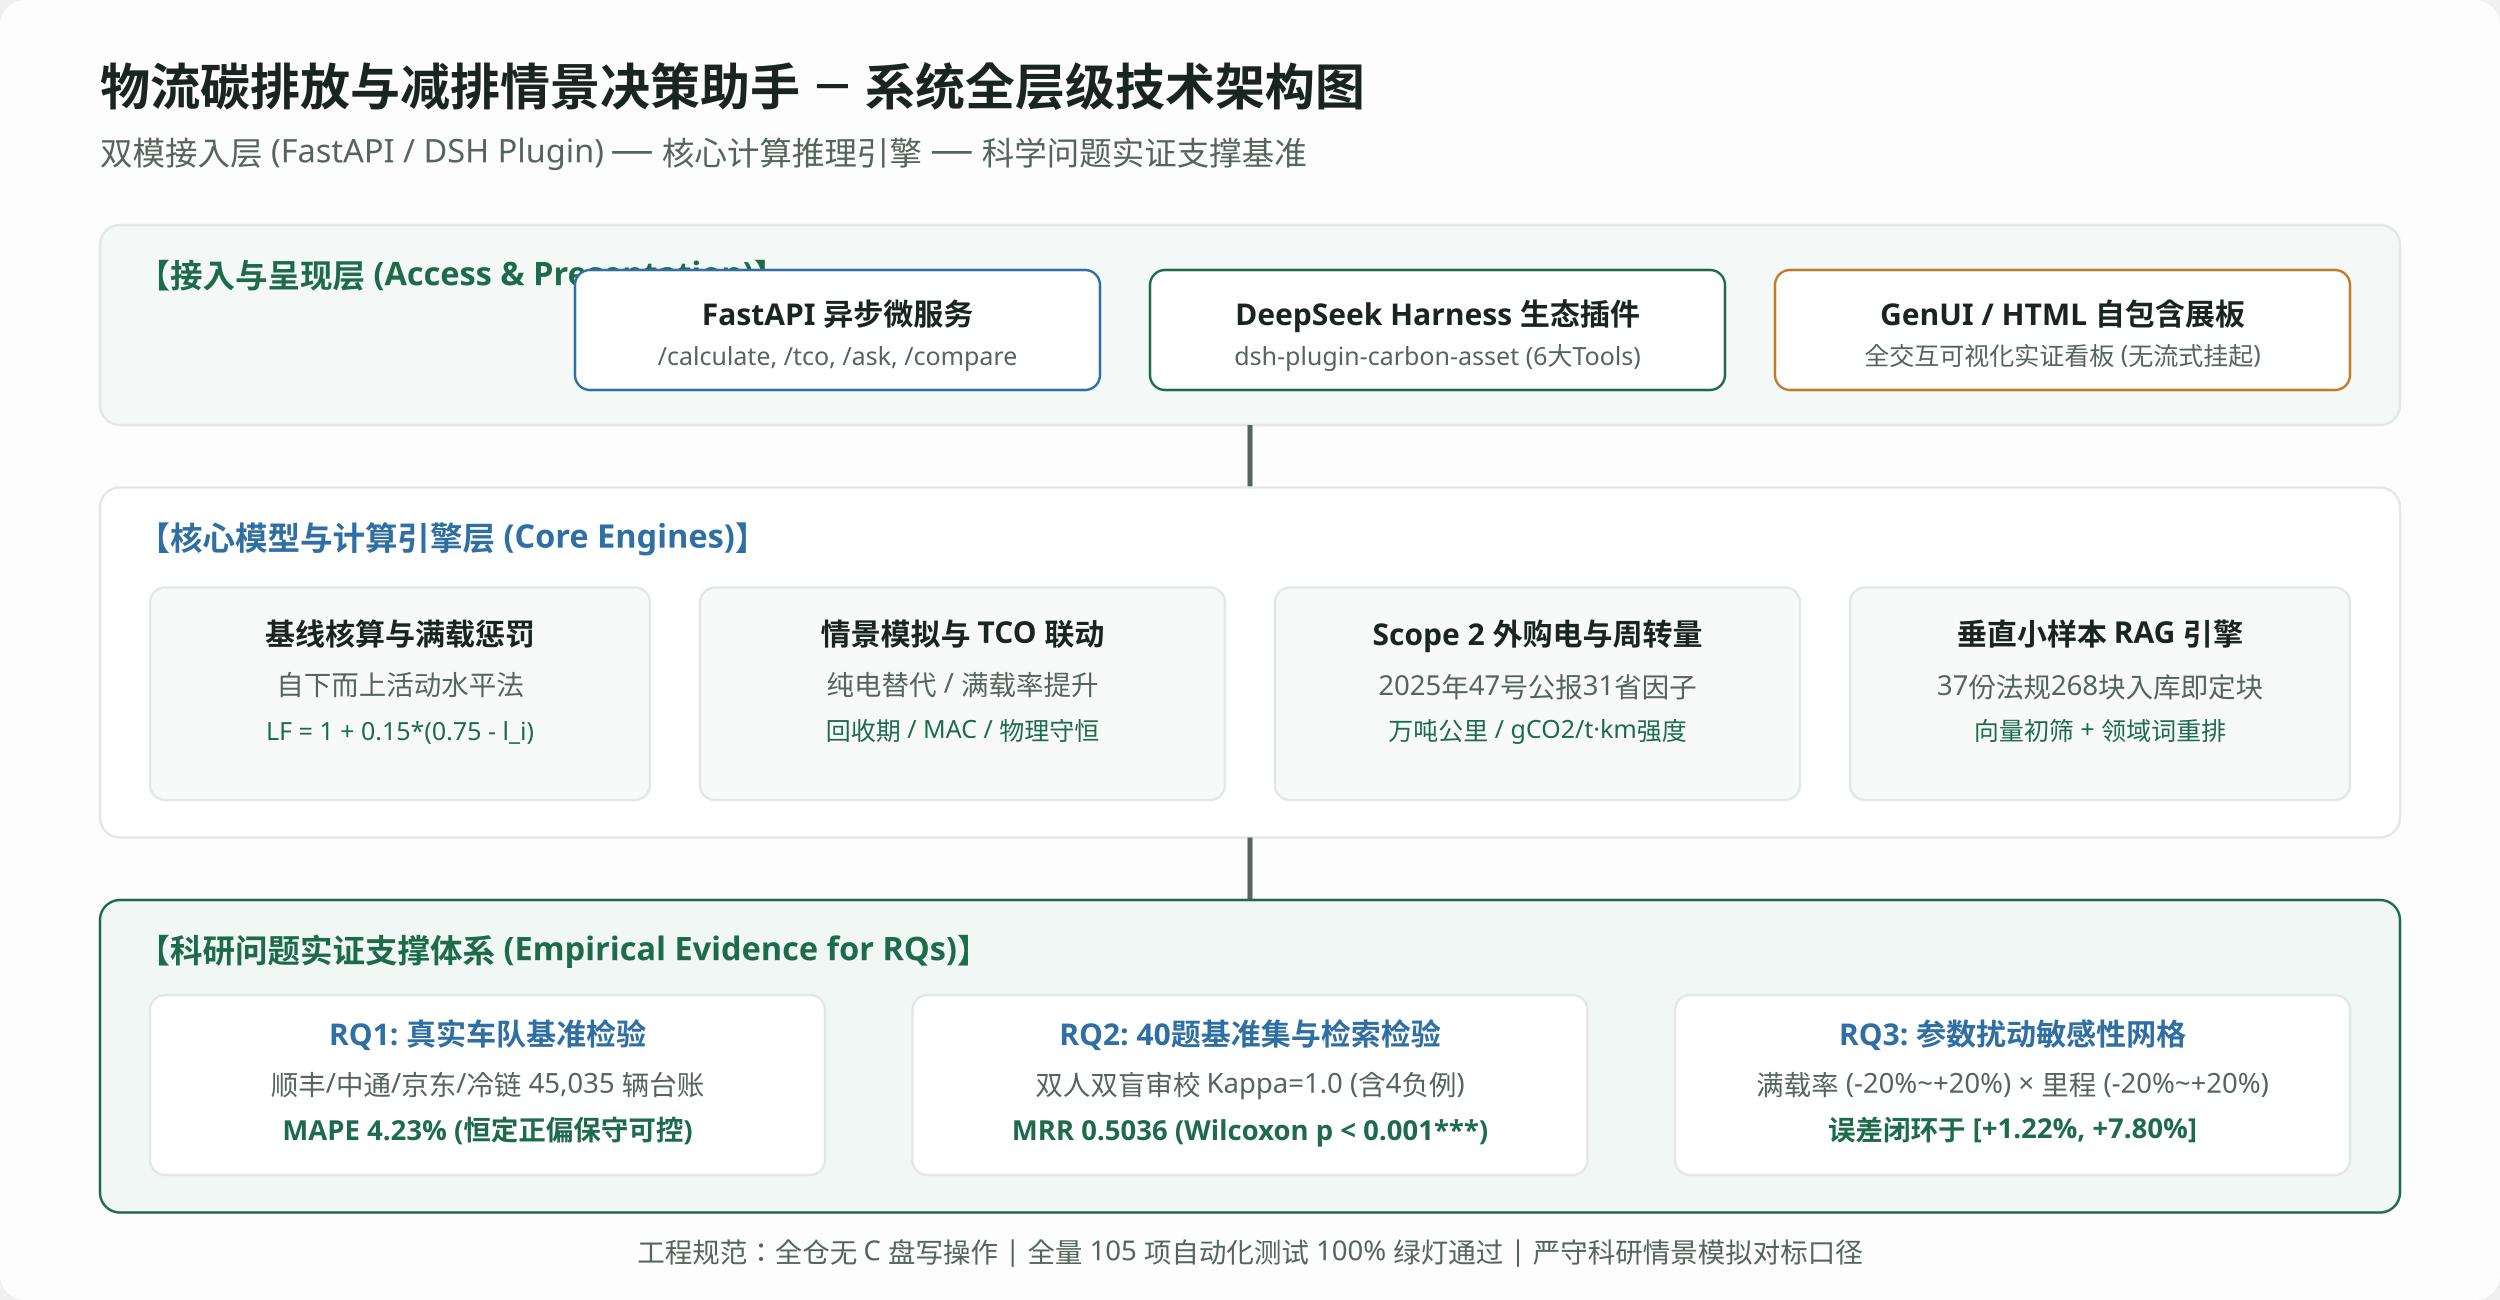
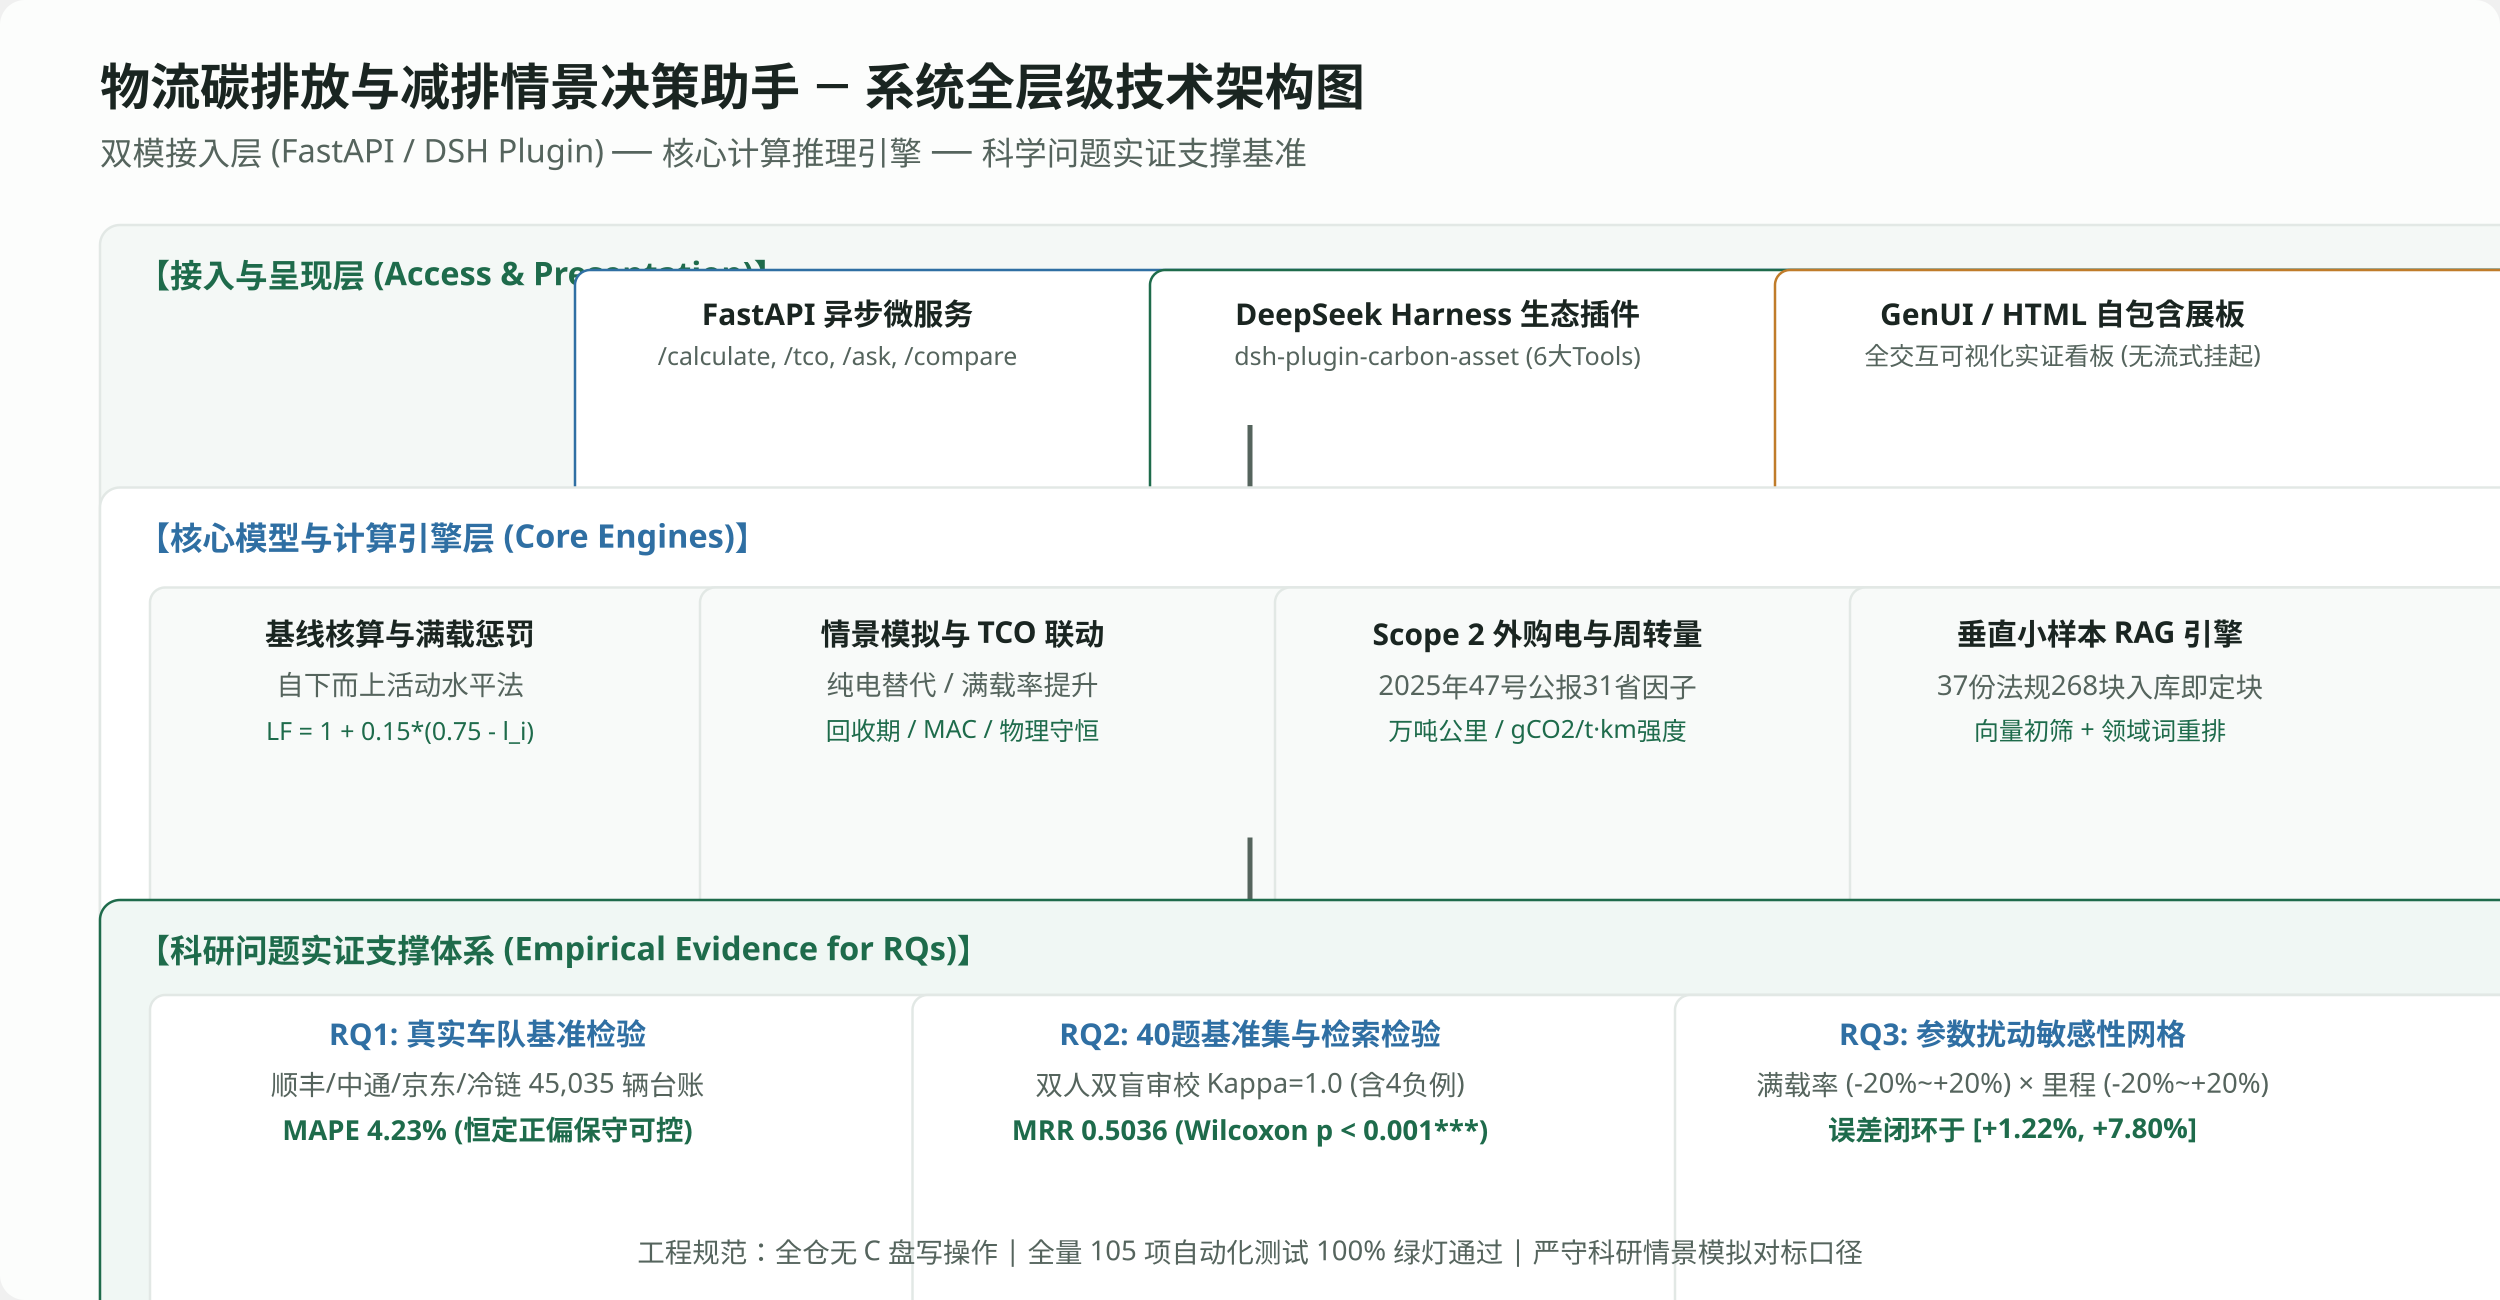
- <svg xmlns="http://www.w3.org/2000/svg" viewBox="0 0 1000 520" width="100%" height="100%" style="background:#ffffff; font-family:'Segoe UI', 'PingFang SC', 'Microsoft YaHei', sans-serif;">
+ <svg xmlns="http://www.w3.org/2000/svg" viewBox="0 0 1000 520" width="1000" height="520" style="background:#ffffff; font-family:'Segoe UI', 'PingFang SC', 'Microsoft YaHei', sans-serif;">
  <rect width="1000" height="520" fill="#fcfdfc" rx="10" />
  <text x="40" y="42" font-size="20" font-weight="bold" fill="#1a2521">物流碳排放与减排情景决策助手 ─ 系统全层级技术架构图</text>
  <text x="40" y="66" font-size="13" fill="#55645d">双模接入层 (FastAPI / DSH Plugin) ── 核心计算推理引擎 ── 科学问题实证支撑基准</text>
-   <rect x="40" y="90" width="920" height="80" fill="#f4f8f6" stroke="#e2e8e5" rx="8" />
+   <rect x="40" y="90" width="1000" height="520" fill="#f4f8f6" stroke="#e2e8e5" rx="8" />
  <text x="55" y="115" font-size="13" font-weight="bold" fill="#1e6b4b">【接入与呈现层 (Access &amp; Presentation)】</text>
-   <rect x="230" y="108" width="210" height="48" fill="#ffffff" stroke="#2f6fa3" rx="6" />
+   <rect x="230" y="108" width="1000" height="520" fill="#ffffff" stroke="#2f6fa3" rx="6" />
  <text x="335" y="130" font-size="12" font-weight="600" fill="#1a2521" text-anchor="middle">FastAPI 异步微服务</text>
  <text x="335" y="146" font-size="10" fill="#55645d" text-anchor="middle">/calculate, /tco, /ask, /compare</text>
-   <rect x="460" y="108" width="230" height="48" fill="#ffffff" stroke="#1e6b4b" rx="6" />
+   <rect x="460" y="108" width="1000" height="520" fill="#ffffff" stroke="#1e6b4b" rx="6" />
  <text x="575" y="130" font-size="12" font-weight="600" fill="#1a2521" text-anchor="middle">DeepSeek Harness 生态插件</text>
  <text x="575" y="146" font-size="10" fill="#55645d" text-anchor="middle">dsh-plugin-carbon-asset (6大Tools)</text>
-   <rect x="710" y="108" width="230" height="48" fill="#ffffff" stroke="#c07c2a" rx="6" />
+   <rect x="710" y="108" width="1000" height="520" fill="#ffffff" stroke="#c07c2a" rx="6" />
  <text x="825" y="130" font-size="12" font-weight="600" fill="#1a2521" text-anchor="middle">GenUI / HTML 自包含展板</text>
  <text x="825" y="146" font-size="10" fill="#55645d" text-anchor="middle">全交互可视化实证看板 (无流式挂起)</text>
  <line x1="500" y1="170" x2="500" y2="195" stroke="#55645d" stroke-width="2" />
-   <rect x="40" y="195" width="920" height="140" fill="#ffffff" stroke="#e2e8e5" rx="8" />
+   <rect x="40" y="195" width="1000" height="520" fill="#ffffff" stroke="#e2e8e5" rx="8" />
  <text x="55" y="220" font-size="13" font-weight="bold" fill="#2f6fa3">【核心模型与计算引擎层 (Core Engines)】</text>
-   <rect x="60" y="235" width="200" height="85" fill="#f8faf9" stroke="#e2e8e5" rx="6" />
+   <rect x="60" y="235" width="1000" height="520" fill="#f8faf9" stroke="#e2e8e5" rx="6" />
  <text x="160" y="258" font-size="12" font-weight="bold" fill="#1a2521" text-anchor="middle">基线核算与满载惩罚</text>
  <text x="160" y="278" font-size="11" fill="#55645d" text-anchor="middle">自下而上活动水平法</text>
  <text x="160" y="296" font-size="10" fill="#1e6b4b" text-anchor="middle">LF = 1 + 0.15*(0.75 - l_i)</text>
-   <rect x="280" y="235" width="210" height="85" fill="#f8faf9" stroke="#e2e8e5" rx="6" />
+   <rect x="280" y="235" width="1000" height="520" fill="#f8faf9" stroke="#e2e8e5" rx="6" />
  <text x="385" y="258" font-size="12" font-weight="bold" fill="#1a2521" text-anchor="middle">情景模拟与 TCO 联动</text>
  <text x="385" y="278" font-size="11" fill="#55645d" text-anchor="middle">纯电替代 / 满载率提升</text>
  <text x="385" y="296" font-size="10" fill="#1e6b4b" text-anchor="middle">回收期 / MAC / 物理守恒</text>
-   <rect x="510" y="235" width="210" height="85" fill="#f8faf9" stroke="#e2e8e5" rx="6" />
+   <rect x="510" y="235" width="1000" height="520" fill="#f8faf9" stroke="#e2e8e5" rx="6" />
  <text x="615" y="258" font-size="12" font-weight="bold" fill="#1a2521" text-anchor="middle">Scope 2 外购电与周转量</text>
  <text x="615" y="278" font-size="11" fill="#55645d" text-anchor="middle">2025年47号公报31省因子</text>
  <text x="615" y="296" font-size="10" fill="#1e6b4b" text-anchor="middle">万吨公里 / gCO2/t·km强度</text>
-   <rect x="740" y="235" width="200" height="85" fill="#f8faf9" stroke="#e2e8e5" rx="6" />
+   <rect x="740" y="235" width="1000" height="520" fill="#f8faf9" stroke="#e2e8e5" rx="6" />
  <text x="840" y="258" font-size="12" font-weight="bold" fill="#1a2521" text-anchor="middle">垂直小样本 RAG 引擎</text>
  <text x="840" y="278" font-size="11" fill="#55645d" text-anchor="middle">37份法规268块入库即定块</text>
  <text x="840" y="296" font-size="10" fill="#1e6b4b" text-anchor="middle">向量初筛 + 领域词重排</text>
  <line x1="500" y1="335" x2="500" y2="360" stroke="#55645d" stroke-width="2" />
-   <rect x="40" y="360" width="920" height="125" fill="#f0f7f4" stroke="#1e6b4b" rx="8" />
+   <rect x="40" y="360" width="1000" height="520" fill="#f0f7f4" stroke="#1e6b4b" rx="8" />
  <text x="55" y="385" font-size="13" font-weight="bold" fill="#1e6b4b">【科研问题实证支撑体系 (Empirical Evidence for RQs)】</text>
-   <rect x="60" y="398" width="270" height="72" fill="#ffffff" stroke="#e2e8e5" rx="6" />
+   <rect x="60" y="398" width="1000" height="520" fill="#ffffff" stroke="#e2e8e5" rx="6" />
  <text x="195" y="418" font-size="12" font-weight="bold" fill="#2f6fa3" text-anchor="middle">RQ1: 真实车队基准检验</text>
  <text x="195" y="438" font-size="11" fill="#55645d" text-anchor="middle">顺丰/中通/京东/冷链 45,035 辆台账</text>
  <text x="195" y="456" font-size="11" font-weight="bold" fill="#1e6b4b" text-anchor="middle">MAPE 4.23% (恒定正偏保守可控)</text>
-   <rect x="365" y="398" width="270" height="72" fill="#ffffff" stroke="#e2e8e5" rx="6" />
+   <rect x="365" y="398" width="1000" height="520" fill="#ffffff" stroke="#e2e8e5" rx="6" />
  <text x="500" y="418" font-size="12" font-weight="bold" fill="#2f6fa3" text-anchor="middle">RQ2: 40题基准集与检索检验</text>
  <text x="500" y="438" font-size="11" fill="#55645d" text-anchor="middle">双人双盲审校 Kappa=1.0 (含4负例)</text>
  <text x="500" y="456" font-size="11" font-weight="bold" fill="#1e6b4b" text-anchor="middle">MRR 0.5036 (Wilcoxon p &lt; 0.001***)</text>
-   <rect x="670" y="398" width="270" height="72" fill="#ffffff" stroke="#e2e8e5" rx="6" />
+   <rect x="670" y="398" width="1000" height="520" fill="#ffffff" stroke="#e2e8e5" rx="6" />
  <text x="805" y="418" font-size="12" font-weight="bold" fill="#2f6fa3" text-anchor="middle">RQ3: 参数扰动敏感性网格</text>
  <text x="805" y="438" font-size="11" fill="#55645d" text-anchor="middle">满载率 (-20%~+20%) × 里程 (-20%~+20%)</text>
  <text x="805" y="456" font-size="11" font-weight="bold" fill="#1e6b4b" text-anchor="middle">误差闭环于 [+1.22%, +7.80%]</text>
  <text x="500" y="505" font-size="11" fill="#55645d" text-anchor="middle">工程规范：全仓无 C 盘写操作 | 全量 105 项自动化测试 100% 绿灯通过 | 严守科研情景模拟对标口径</text>
</svg>
